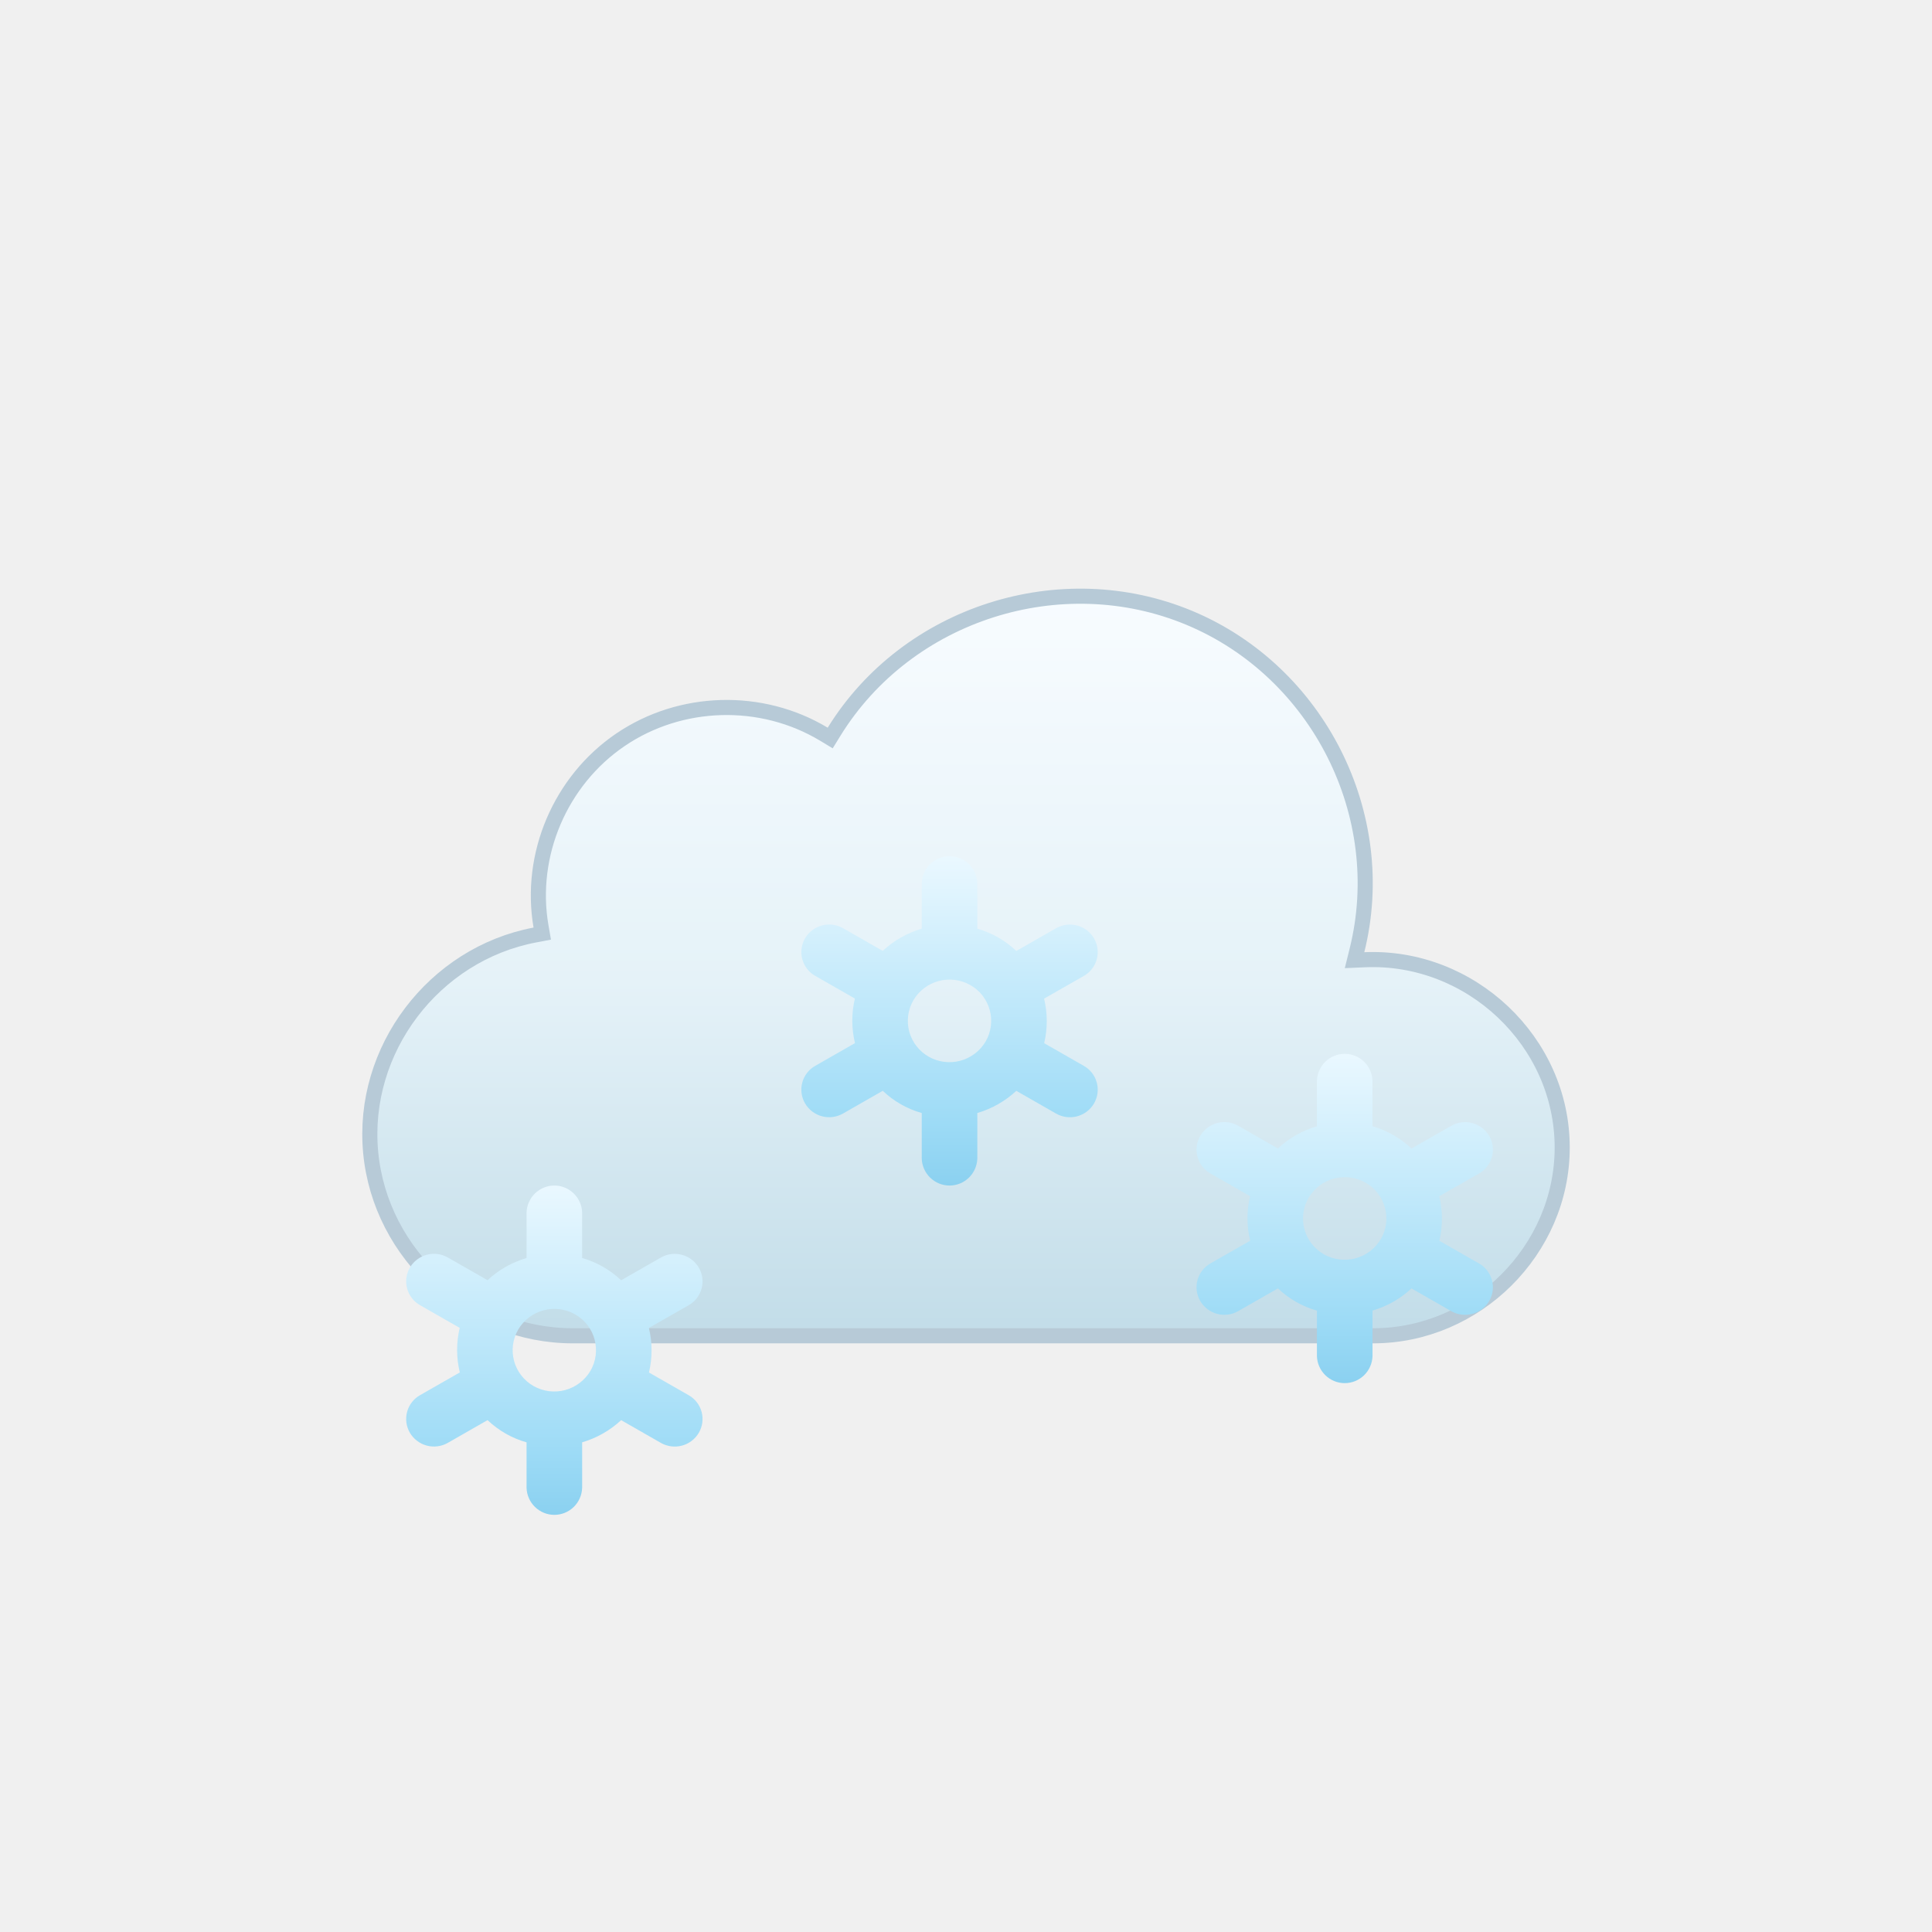
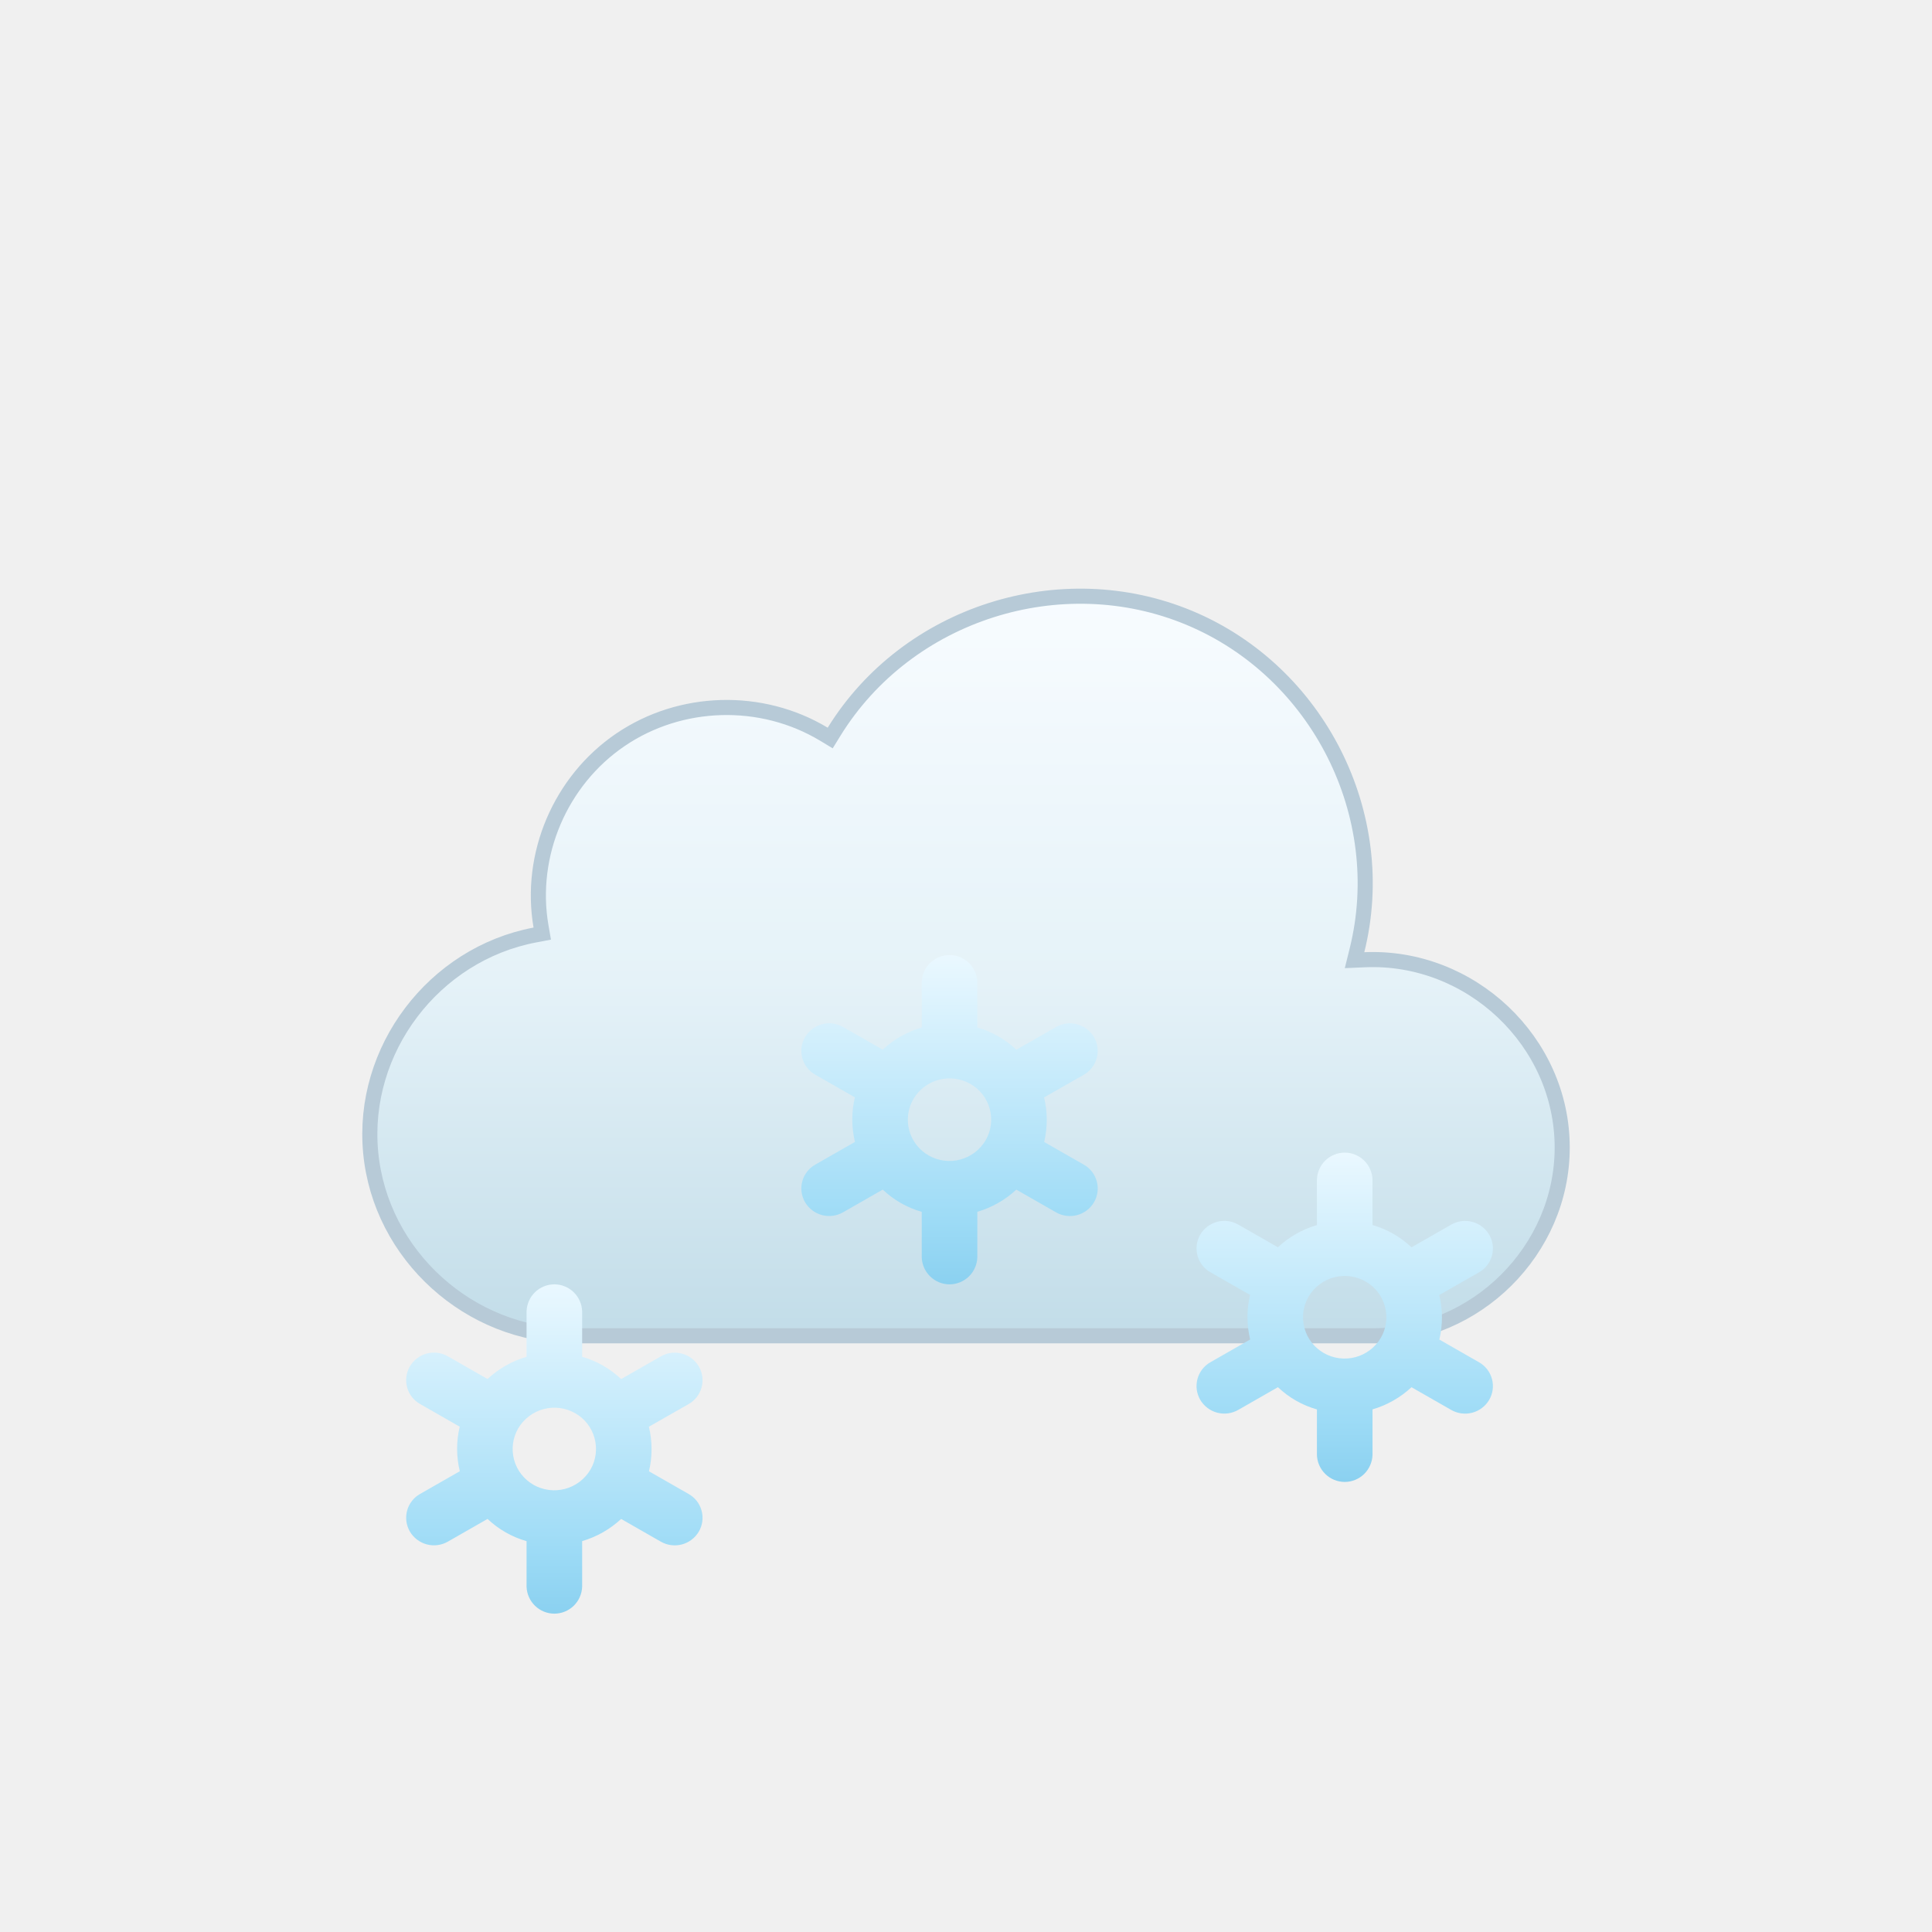
<svg xmlns="http://www.w3.org/2000/svg" viewBox="-24 -24 176 176" fill="none">
  <g id="snow" clip-path="url(#clip0_1858_8860)">
    <g id="Sky" transform="translate(-24 -24) scale(1.375)">
      <g id="Clouds">
        <g id="Cloud">
          <path id="Cloud_2" d="M55.262 48.475C60.123 40.611 70.297 37.38 78.815 40.943C87.321 44.502 92.138 54.003 89.903 62.965L89.742 63.614L90.411 63.585C97.42 63.279 103.5 68.992 103.5 76.028C103.5 82.84 97.772 88.5 90.977 88.5H37.954C31.128 88.502 25.203 83.171 24.559 76.36C23.916 69.552 28.737 63.212 35.443 61.945L35.926 61.853L35.842 61.369C35.026 56.624 37.126 51.717 41.105 49.013C45.095 46.301 50.446 46.154 54.58 48.64L55.003 48.895L55.262 48.475Z" fill="url(#paint0_linear_1858_8860)" stroke="#B7CAD7" stroke-miterlimit="10" />
        </g>
      </g>
    </g>
    <g id="Precipitation">
      <g id="Snowflakes" transform="translate(-128 -192) scale(3)">
-         <path id="Snowflake 1" d="M52.578 90.366L51.373 89.677C51.479 89.233 51.479 88.769 51.371 88.324L52.578 87.635C52.674 87.581 52.758 87.508 52.825 87.421C52.893 87.334 52.942 87.235 52.971 87.128C53 87.022 53.007 86.911 52.993 86.802C52.978 86.693 52.942 86.588 52.887 86.493C52.773 86.3 52.589 86.16 52.373 86.103C52.157 86.045 51.928 86.075 51.734 86.187L50.528 86.876C50.193 86.559 49.787 86.326 49.344 86.2V84.82C49.337 84.6 49.245 84.392 49.087 84.239C48.93 84.086 48.719 84 48.5 84C48.281 84 48.07 84.086 47.912 84.239C47.755 84.392 47.663 84.6 47.656 84.82V86.2C47.214 86.329 46.808 86.56 46.471 86.874L45.266 86.185C45.072 86.074 44.843 86.044 44.627 86.101C44.411 86.159 44.227 86.299 44.113 86.491C44.058 86.586 44.022 86.692 44.007 86.801C43.993 86.91 44 87.021 44.029 87.127C44.057 87.233 44.107 87.333 44.175 87.42C44.242 87.507 44.326 87.579 44.422 87.633L45.626 88.322C45.52 88.767 45.521 89.231 45.629 89.675L44.422 90.365C44.326 90.419 44.242 90.491 44.175 90.578C44.107 90.665 44.057 90.764 44.029 90.871C44 90.977 43.993 91.088 44.007 91.197C44.022 91.306 44.058 91.412 44.113 91.507C44.227 91.699 44.411 91.839 44.627 91.897C44.843 91.954 45.072 91.924 45.266 91.813L46.472 91.123C46.806 91.441 47.213 91.673 47.656 91.798V93.18C47.663 93.4 47.755 93.608 47.913 93.761C48.07 93.914 48.281 94 48.5 94C48.719 94 48.93 93.914 49.088 93.761C49.245 93.608 49.337 93.4 49.344 93.18V91.797C49.785 91.668 50.191 91.438 50.528 91.124L51.734 91.814C51.928 91.925 52.157 91.955 52.373 91.898C52.589 91.841 52.773 91.701 52.887 91.508C52.942 91.413 52.978 91.308 52.993 91.198C53.007 91.089 53 90.978 52.971 90.872C52.942 90.766 52.893 90.666 52.825 90.579C52.758 90.493 52.674 90.42 52.578 90.366ZM47.866 90.086C47.723 90.005 47.597 89.896 47.496 89.766C47.394 89.635 47.32 89.486 47.277 89.327C47.234 89.167 47.223 89.001 47.244 88.837C47.266 88.673 47.32 88.515 47.403 88.372C47.574 88.084 47.85 87.874 48.174 87.788C48.497 87.702 48.841 87.747 49.132 87.913C49.276 87.994 49.402 88.103 49.503 88.233C49.604 88.364 49.678 88.513 49.721 88.672C49.764 88.832 49.776 88.998 49.754 89.162C49.733 89.326 49.679 89.484 49.596 89.626C49.425 89.915 49.148 90.125 48.825 90.211C48.501 90.297 48.157 90.252 47.866 90.087V90.086Z" fill="url(#snowflakeGradient)" transform="translate(3, 8)" />
-         <path id="Snowflake 2" d="M67.578 90.366L66.374 89.677C66.479 89.233 66.479 88.769 66.371 88.324L67.578 87.635C67.674 87.581 67.758 87.508 67.825 87.421C67.893 87.334 67.942 87.235 67.971 87.128C68 87.022 68.007 86.911 67.993 86.802C67.978 86.693 67.942 86.588 67.887 86.493C67.773 86.3 67.589 86.16 67.373 86.103C67.157 86.045 66.928 86.075 66.734 86.187L65.528 86.876C65.193 86.559 64.787 86.326 64.344 86.2V84.82C64.337 84.6 64.245 84.392 64.088 84.239C63.93 84.086 63.719 84 63.5 84C63.281 84 63.07 84.086 62.912 84.239C62.755 84.392 62.663 84.6 62.656 84.82V86.2C62.214 86.329 61.808 86.56 61.471 86.874L60.266 86.185C60.072 86.074 59.843 86.044 59.627 86.101C59.411 86.159 59.227 86.299 59.113 86.491C59.058 86.586 59.022 86.692 59.007 86.801C58.993 86.91 59 87.021 59.029 87.127C59.057 87.233 59.107 87.333 59.175 87.42C59.242 87.507 59.326 87.579 59.422 87.633L60.626 88.322C60.52 88.767 60.521 89.231 60.629 89.675L59.422 90.365C59.326 90.419 59.242 90.491 59.175 90.578C59.107 90.665 59.057 90.764 59.029 90.871C59 90.977 58.993 91.088 59.007 91.197C59.022 91.306 59.058 91.412 59.113 91.507C59.227 91.699 59.411 91.839 59.627 91.897C59.843 91.954 60.072 91.924 60.266 91.813L61.472 91.123C61.806 91.441 62.213 91.673 62.656 91.798V93.18C62.663 93.4 62.755 93.608 62.913 93.761C63.07 93.914 63.281 94 63.5 94C63.719 94 63.93 93.914 64.088 93.761C64.245 93.608 64.337 93.4 64.344 93.18V91.797C64.785 91.668 65.191 91.438 65.528 91.124L66.734 91.814C66.928 91.925 67.157 91.955 67.373 91.898C67.589 91.841 67.773 91.701 67.887 91.508C67.942 91.413 67.978 91.308 67.993 91.198C68.007 91.089 68 90.978 67.971 90.872C67.942 90.766 67.893 90.666 67.825 90.579C67.758 90.493 67.674 90.42 67.578 90.366ZM62.866 90.086C62.723 90.005 62.597 89.896 62.496 89.766C62.394 89.635 62.32 89.486 62.277 89.327C62.234 89.167 62.223 89.001 62.244 88.837C62.266 88.673 62.32 88.515 62.403 88.372C62.574 88.084 62.85 87.874 63.174 87.788C63.497 87.702 63.841 87.747 64.132 87.913C64.276 87.994 64.402 88.103 64.503 88.233C64.604 88.364 64.678 88.513 64.721 88.672C64.764 88.832 64.776 88.998 64.754 89.162C64.733 89.326 64.679 89.484 64.596 89.626C64.425 89.915 64.148 90.125 63.825 90.211C63.501 90.297 63.157 90.252 62.866 90.087V90.086Z" fill="url(#snowflakeGradient)" transform="translate(0, -2)" />
-         <path id="Snowflake 3" d="M82.578 90.366L81.374 89.677C81.479 89.233 81.479 88.769 81.371 88.324L82.578 87.635C82.674 87.581 82.758 87.508 82.825 87.421C82.893 87.334 82.942 87.235 82.971 87.128C83 87.022 83.007 86.911 82.993 86.802C82.978 86.693 82.942 86.588 82.887 86.493C82.773 86.3 82.589 86.16 82.373 86.103C82.157 86.045 81.928 86.075 81.734 86.187L80.528 86.876C80.193 86.559 79.787 86.326 79.344 86.2V84.82C79.337 84.6 79.245 84.392 79.088 84.239C78.93 84.086 78.719 84 78.5 84C78.281 84 78.07 84.086 77.912 84.239C77.755 84.392 77.663 84.6 77.656 84.82V86.2C77.214 86.329 76.808 86.56 76.471 86.874L75.266 86.185C75.072 86.074 74.843 86.044 74.627 86.101C74.411 86.159 74.227 86.299 74.113 86.491C74.058 86.586 74.022 86.692 74.007 86.801C73.993 86.91 74 87.021 74.029 87.127C74.058 87.233 74.107 87.333 74.175 87.42C74.242 87.507 74.326 87.579 74.422 87.633L75.626 88.322C75.52 88.767 75.521 89.231 75.629 89.675L74.422 90.365C74.326 90.419 74.242 90.491 74.175 90.578C74.107 90.665 74.058 90.764 74.029 90.871C74 90.977 73.993 91.088 74.007 91.197C74.022 91.306 74.058 91.412 74.113 91.507C74.227 91.699 74.411 91.839 74.627 91.897C74.843 91.954 75.072 91.924 75.266 91.813L76.472 91.123C76.806 91.441 77.213 91.673 77.656 91.798V93.18C77.663 93.4 77.755 93.608 77.913 93.761C78.07 93.914 78.281 94 78.5 94C78.719 94 78.93 93.914 79.088 93.761C79.245 93.608 79.337 93.4 79.344 93.18V91.797C79.785 91.668 80.191 91.438 80.528 91.124L81.734 91.814C81.928 91.925 82.157 91.955 82.373 91.898C82.589 91.841 82.773 91.701 82.887 91.508C82.942 91.413 82.978 91.308 82.993 91.198C83.007 91.089 83 90.978 82.971 90.872C82.942 90.766 82.893 90.666 82.825 90.579C82.758 90.493 82.674 90.42 82.578 90.366ZM77.866 90.086C77.723 90.005 77.597 89.896 77.496 89.766C77.394 89.635 77.32 89.486 77.277 89.327C77.234 89.167 77.223 89.001 77.244 88.837C77.266 88.673 77.32 88.515 77.403 88.372C77.573 88.084 77.85 87.874 78.174 87.788C78.497 87.702 78.841 87.747 79.132 87.913C79.276 87.994 79.402 88.103 79.503 88.233C79.604 88.364 79.678 88.513 79.721 88.672C79.764 88.832 79.776 88.998 79.754 89.162C79.733 89.326 79.679 89.484 79.596 89.626C79.425 89.915 79.148 90.125 78.825 90.211C78.501 90.297 78.157 90.252 77.866 90.087V90.086Z" fill="url(#snowflakeGradient)" transform="translate(-3, 4)" />
+         <path id="Snowflake 1" d="M52.578 90.366L51.373 89.677C51.479 89.233 51.479 88.769 51.371 88.324L52.578 87.635C52.674 87.581 52.758 87.508 52.825 87.421C52.893 87.334 52.942 87.235 52.971 87.128C53 87.022 53.007 86.911 52.993 86.802C52.978 86.693 52.942 86.588 52.887 86.493C52.773 86.3 52.589 86.16 52.373 86.103C52.157 86.045 51.928 86.075 51.734 86.187L50.528 86.876C50.193 86.559 49.787 86.326 49.344 86.2V84.82C49.337 84.6 49.245 84.392 49.087 84.239C48.93 84.086 48.719 84 48.5 84C48.281 84 48.07 84.086 47.912 84.239C47.755 84.392 47.663 84.6 47.656 84.82V86.2C47.214 86.329 46.808 86.56 46.471 86.874L45.266 86.185C45.072 86.074 44.843 86.044 44.627 86.101C44.411 86.159 44.227 86.299 44.113 86.491C44.058 86.586 44.022 86.692 44.007 86.801C43.993 86.91 44 87.021 44.029 87.127C44.057 87.233 44.107 87.333 44.175 87.42C44.242 87.507 44.326 87.579 44.422 87.633L45.626 88.322C45.52 88.767 45.521 89.231 45.629 89.675L44.422 90.365C44.326 90.419 44.242 90.491 44.175 90.578C44.107 90.665 44.057 90.764 44.029 90.871C44 90.977 43.993 91.088 44.007 91.197C44.022 91.306 44.058 91.412 44.113 91.507C44.227 91.699 44.411 91.839 44.627 91.897C44.843 91.954 45.072 91.924 45.266 91.813L46.472 91.123C46.806 91.441 47.213 91.673 47.656 91.798V93.18C47.663 93.4 47.755 93.608 47.913 93.761C48.07 93.914 48.281 94 48.5 94C48.719 94 48.93 93.914 49.088 93.761C49.245 93.608 49.337 93.4 49.344 93.18V91.797C49.785 91.668 50.191 91.438 50.528 91.124L51.734 91.814C51.928 91.925 52.157 91.955 52.373 91.898C52.589 91.841 52.773 91.701 52.887 91.508C52.942 91.413 52.978 91.308 52.993 91.198C53.007 91.089 53 90.978 52.971 90.872C52.942 90.766 52.893 90.666 52.825 90.579C52.758 90.493 52.674 90.42 52.578 90.366ZM47.866 90.086C47.723 90.005 47.597 89.896 47.496 89.766C47.394 89.635 47.32 89.486 47.277 89.327C47.234 89.167 47.223 89.001 47.244 88.837C47.266 88.673 47.32 88.515 47.403 88.372C47.574 88.084 47.85 87.874 48.174 87.788C48.497 87.702 48.841 87.747 49.132 87.913C49.276 87.994 49.402 88.103 49.503 88.233C49.604 88.364 49.678 88.513 49.721 88.672C49.764 88.832 49.776 88.998 49.754 89.162C49.733 89.326 49.679 89.484 49.596 89.626C49.425 89.915 49.148 90.125 48.825 90.211C48.501 90.297 48.157 90.252 47.866 90.087V90.086Z" fill="url(#snowflakeGradient)" transform="translate(3, 11)" />
+         <path id="Snowflake 2" d="M67.578 90.366L66.374 89.677C66.479 89.233 66.479 88.769 66.371 88.324L67.578 87.635C67.674 87.581 67.758 87.508 67.825 87.421C67.893 87.334 67.942 87.235 67.971 87.128C68 87.022 68.007 86.911 67.993 86.802C67.978 86.693 67.942 86.588 67.887 86.493C67.773 86.3 67.589 86.16 67.373 86.103C67.157 86.045 66.928 86.075 66.734 86.187L65.528 86.876C65.193 86.559 64.787 86.326 64.344 86.2V84.82C64.337 84.6 64.245 84.392 64.088 84.239C63.93 84.086 63.719 84 63.5 84C63.281 84 63.07 84.086 62.912 84.239C62.755 84.392 62.663 84.6 62.656 84.82V86.2C62.214 86.329 61.808 86.56 61.471 86.874L60.266 86.185C60.072 86.074 59.843 86.044 59.627 86.101C59.411 86.159 59.227 86.299 59.113 86.491C59.058 86.586 59.022 86.692 59.007 86.801C58.993 86.91 59 87.021 59.029 87.127C59.057 87.233 59.107 87.333 59.175 87.42C59.242 87.507 59.326 87.579 59.422 87.633L60.626 88.322C60.52 88.767 60.521 89.231 60.629 89.675L59.422 90.365C59.326 90.419 59.242 90.491 59.175 90.578C59.107 90.665 59.057 90.764 59.029 90.871C59 90.977 58.993 91.088 59.007 91.197C59.022 91.306 59.058 91.412 59.113 91.507C59.227 91.699 59.411 91.839 59.627 91.897C59.843 91.954 60.072 91.924 60.266 91.813L61.472 91.123C61.806 91.441 62.213 91.673 62.656 91.798V93.18C62.663 93.4 62.755 93.608 62.913 93.761C63.07 93.914 63.281 94 63.5 94C63.719 94 63.93 93.914 64.088 93.761C64.245 93.608 64.337 93.4 64.344 93.18V91.797C64.785 91.668 65.191 91.438 65.528 91.124L66.734 91.814C66.928 91.925 67.157 91.955 67.373 91.898C67.589 91.841 67.773 91.701 67.887 91.508C67.942 91.413 67.978 91.308 67.993 91.198C68.007 91.089 68 90.978 67.971 90.872C67.942 90.766 67.893 90.666 67.825 90.579C67.758 90.493 67.674 90.42 67.578 90.366ZM62.866 90.086C62.723 90.005 62.597 89.896 62.496 89.766C62.394 89.635 62.32 89.486 62.277 89.327C62.234 89.167 62.223 89.001 62.244 88.837C62.266 88.673 62.32 88.515 62.403 88.372C62.574 88.084 62.85 87.874 63.174 87.788C63.497 87.702 63.841 87.747 64.132 87.913C64.276 87.994 64.402 88.103 64.503 88.233C64.604 88.364 64.678 88.513 64.721 88.672C64.764 88.832 64.776 88.998 64.754 89.162C64.733 89.326 64.679 89.484 64.596 89.626C64.425 89.915 64.148 90.125 63.825 90.211C63.501 90.297 63.157 90.252 62.866 90.087V90.086Z" fill="url(#snowflakeGradient)" transform="translate(0, 1)" />
+         <path id="Snowflake 3" d="M82.578 90.366L81.374 89.677C81.479 89.233 81.479 88.769 81.371 88.324L82.578 87.635C82.674 87.581 82.758 87.508 82.825 87.421C82.893 87.334 82.942 87.235 82.971 87.128C83 87.022 83.007 86.911 82.993 86.802C82.978 86.693 82.942 86.588 82.887 86.493C82.773 86.3 82.589 86.16 82.373 86.103C82.157 86.045 81.928 86.075 81.734 86.187L80.528 86.876C80.193 86.559 79.787 86.326 79.344 86.2V84.82C79.337 84.6 79.245 84.392 79.088 84.239C78.93 84.086 78.719 84 78.5 84C78.281 84 78.07 84.086 77.912 84.239C77.755 84.392 77.663 84.6 77.656 84.82V86.2C77.214 86.329 76.808 86.56 76.471 86.874L75.266 86.185C75.072 86.074 74.843 86.044 74.627 86.101C74.411 86.159 74.227 86.299 74.113 86.491C74.058 86.586 74.022 86.692 74.007 86.801C73.993 86.91 74 87.021 74.029 87.127C74.058 87.233 74.107 87.333 74.175 87.42C74.242 87.507 74.326 87.579 74.422 87.633L75.626 88.322C75.52 88.767 75.521 89.231 75.629 89.675L74.422 90.365C74.326 90.419 74.242 90.491 74.175 90.578C74.107 90.665 74.058 90.764 74.029 90.871C74 90.977 73.993 91.088 74.007 91.197C74.022 91.306 74.058 91.412 74.113 91.507C74.227 91.699 74.411 91.839 74.627 91.897C74.843 91.954 75.072 91.924 75.266 91.813L76.472 91.123C76.806 91.441 77.213 91.673 77.656 91.798V93.18C77.663 93.4 77.755 93.608 77.913 93.761C78.07 93.914 78.281 94 78.5 94C78.719 94 78.93 93.914 79.088 93.761C79.245 93.608 79.337 93.4 79.344 93.18V91.797C79.785 91.668 80.191 91.438 80.528 91.124L81.734 91.814C81.928 91.925 82.157 91.955 82.373 91.898C82.589 91.841 82.773 91.701 82.887 91.508C82.942 91.413 82.978 91.308 82.993 91.198C83.007 91.089 83 90.978 82.971 90.872C82.942 90.766 82.893 90.666 82.825 90.579C82.758 90.493 82.674 90.42 82.578 90.366ZM77.866 90.086C77.723 90.005 77.597 89.896 77.496 89.766C77.394 89.635 77.32 89.486 77.277 89.327C77.234 89.167 77.223 89.001 77.244 88.837C77.266 88.673 77.32 88.515 77.403 88.372C77.573 88.084 77.85 87.874 78.174 87.788C78.497 87.702 78.841 87.747 79.132 87.913C79.276 87.994 79.402 88.103 79.503 88.233C79.604 88.364 79.678 88.513 79.721 88.672C79.764 88.832 79.776 88.998 79.754 89.162C79.733 89.326 79.679 89.484 79.596 89.626C79.425 89.915 79.148 90.125 78.825 90.211C78.501 90.297 78.157 90.252 77.866 90.087V90.086Z" fill="url(#snowflakeGradient)" transform="translate(-3, 7)" />
      </g>
    </g>
  </g>
  <defs>
    <linearGradient id="paint0_linear_1858_8860" x1="64.001" y1="39" x2="64.001" y2="89" gradientUnits="userSpaceOnUse">
      <stop stop-color="#F8FCFF" />
      <stop offset=".52" stop-color="#E5F2F8" />
      <stop offset="1" stop-color="#C1DCE8" />
    </linearGradient>
    <linearGradient id="snowflakeGradient" x1="64" y1="84" x2="64" y2="102" gradientUnits="userSpaceOnUse">
      <stop stop-color="#EAF8FF" />
      <stop offset=".45" stop-color="#9DDBF6" />
      <stop offset="1" stop-color="#3EA6D7" />
    </linearGradient>
    <clipPath id="clip0_1858_8860">
      <rect width="128" height="128" fill="white" />
    </clipPath>
  </defs>
</svg>
